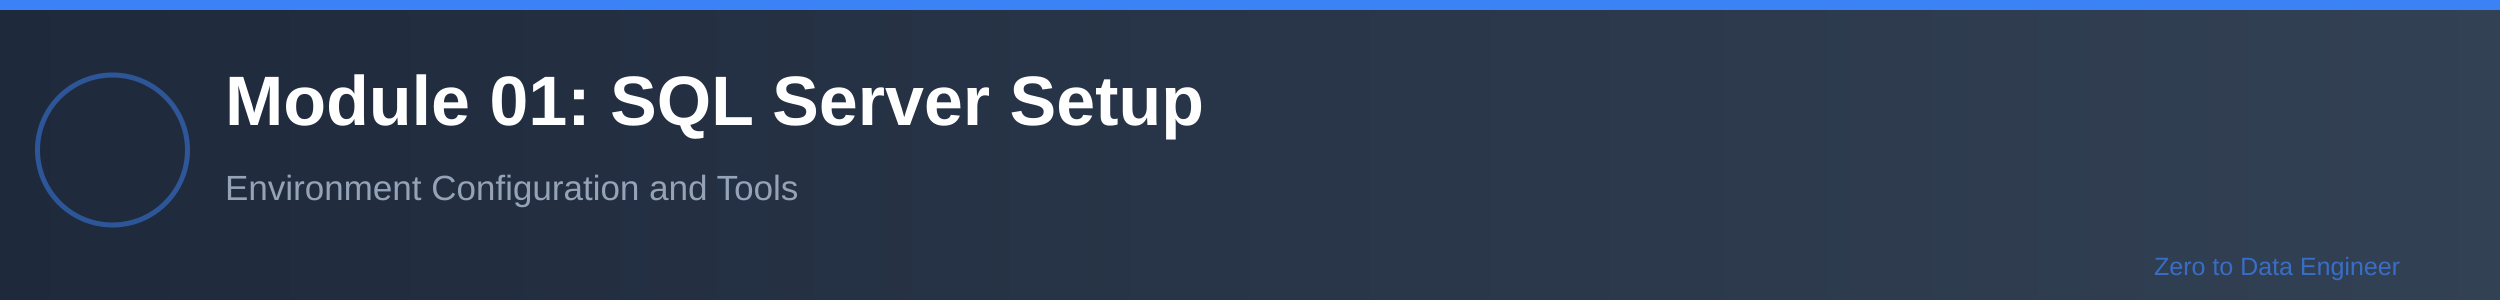
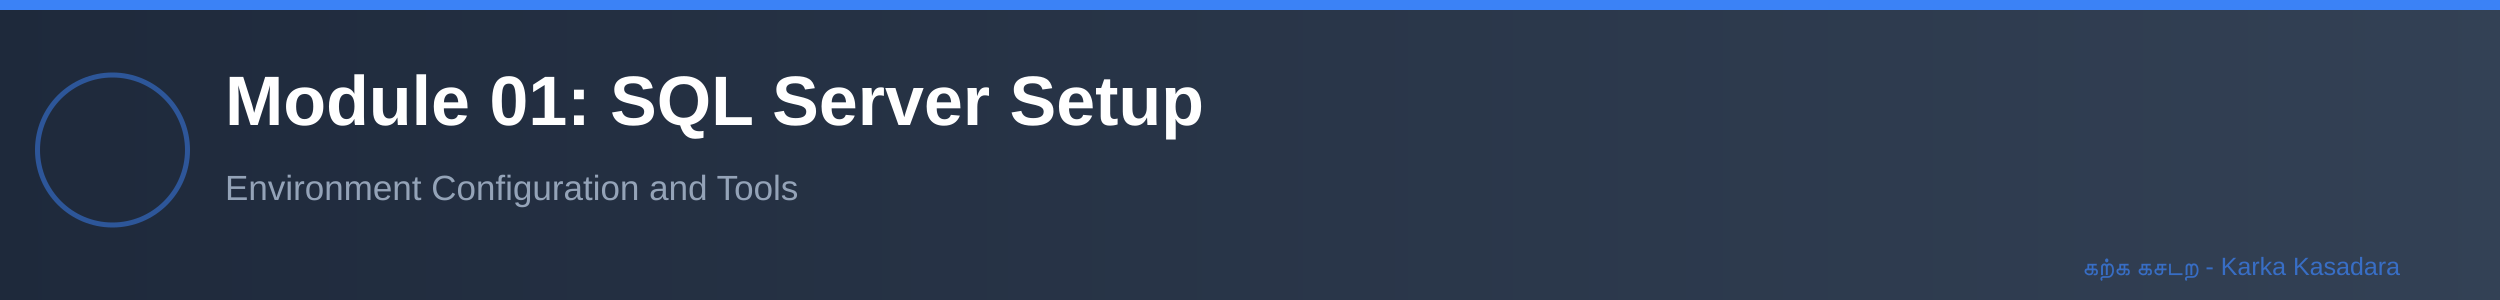
<svg xmlns="http://www.w3.org/2000/svg" width="1000" height="120">
  <defs>
    <linearGradient id="grad01" x1="0%" y1="0%" x2="100%" y2="0%">
      <stop offset="0%" style="stop-color:#1e293b" />
      <stop offset="100%" style="stop-color:#334155" />
    </linearGradient>
  </defs>
  <rect width="1000" height="120" fill="url(#grad01)" />
  <rect x="0" y="0" width="1000" height="4" fill="#3b82f6" />
  <circle cx="45" cy="60" r="30" fill="none" stroke="#3b82f6" stroke-width="2" opacity="0.5" />
  <text x="90" y="50" font-family="Segoe UI, Arial, sans-serif" font-size="28" font-weight="700" fill="#ffffff">Module 01: SQL Server Setup</text>
  <text x="90" y="80" font-family="Segoe UI, Arial, sans-serif" font-size="14" fill="#94a3b8">Environment Configuration and Tools</text>
-   <text x="960" y="110" font-family="Arial, sans-serif" font-size="10" fill="#3b82f6" text-anchor="end" opacity="0.7">Zero to Data Engineer</text>
+   <text x="960" y="110" font-family="Arial, sans-serif" font-size="10" fill="#3b82f6" text-anchor="end" opacity="0.7">கற்க கசடற - Karka Kasadara</text>
</svg>
